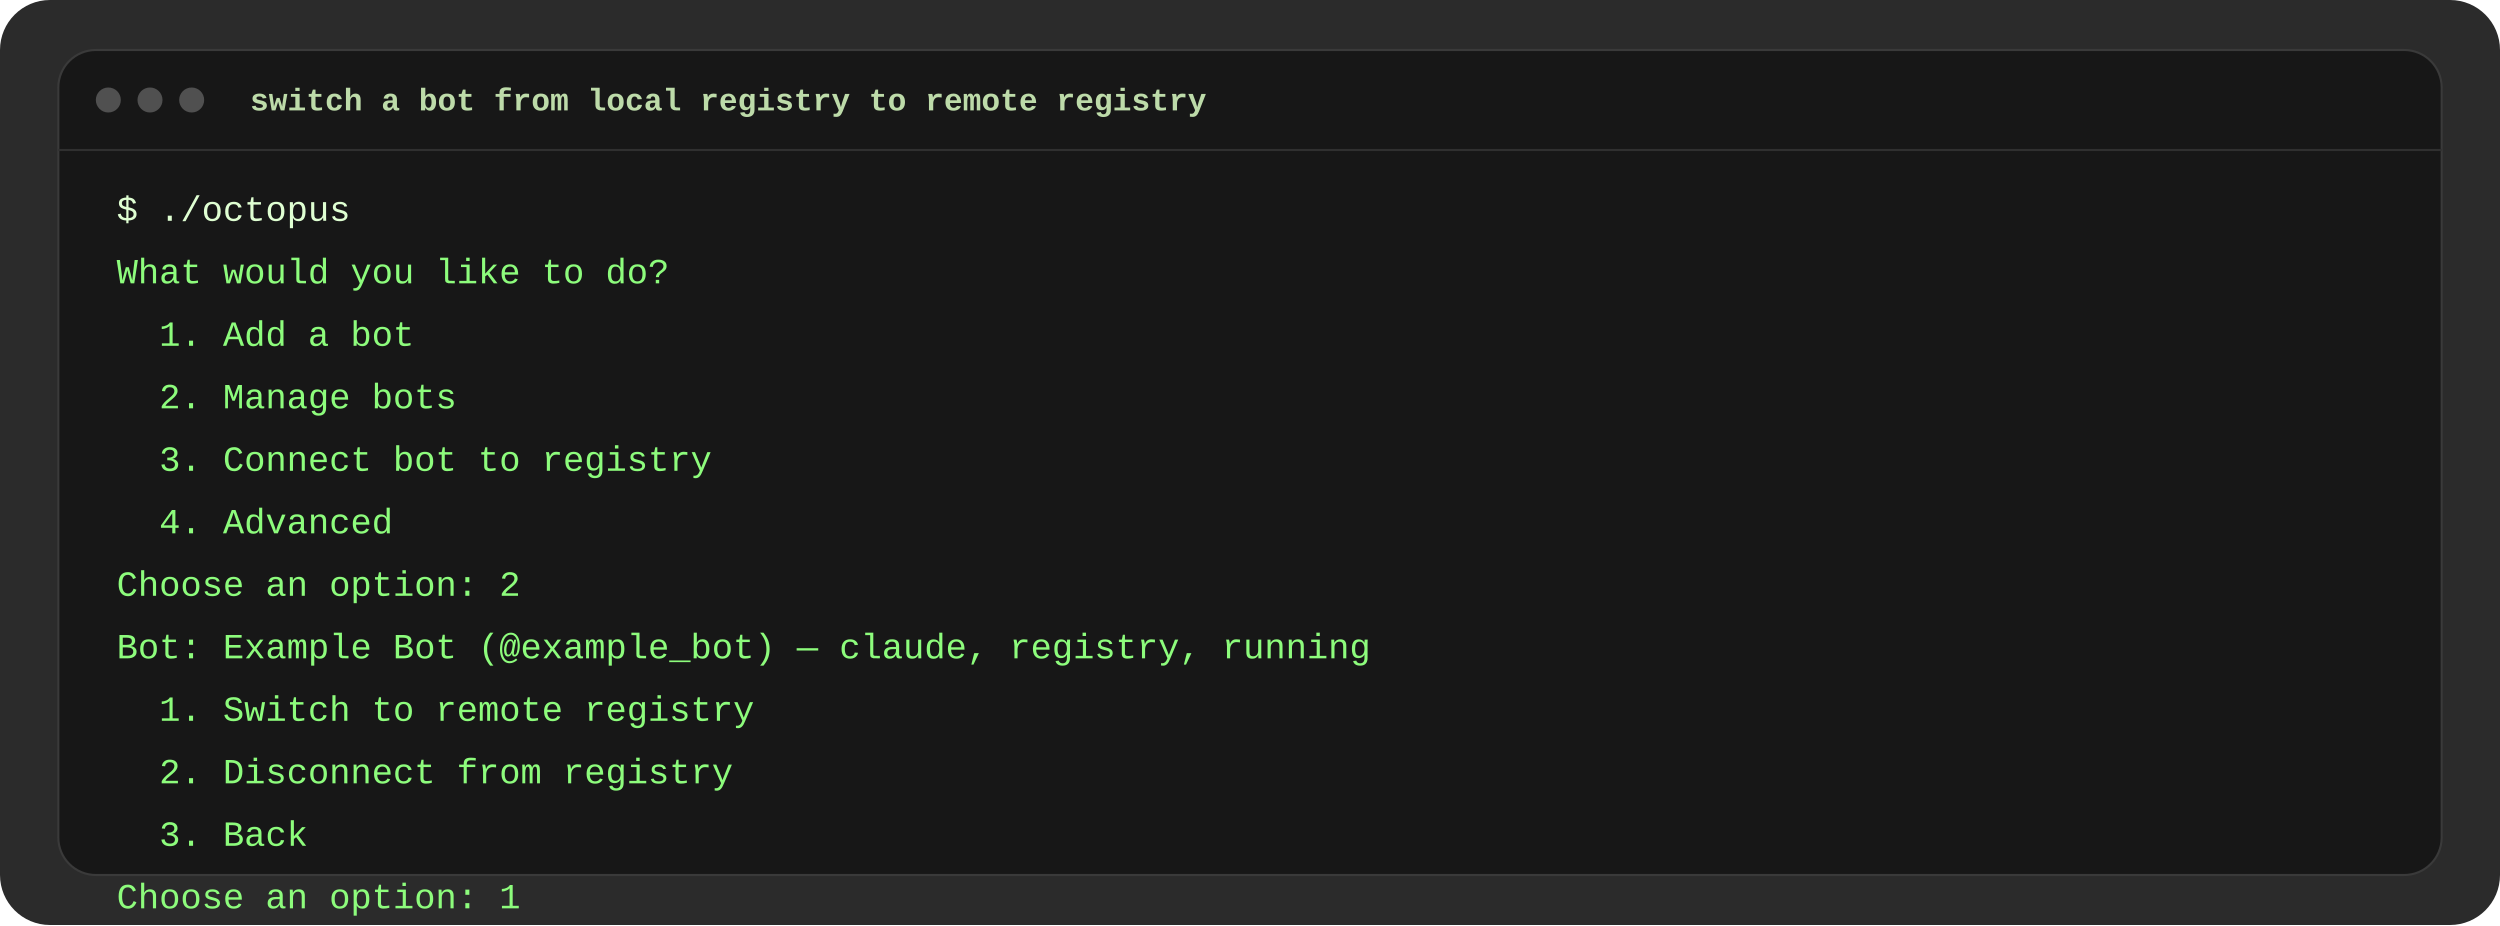
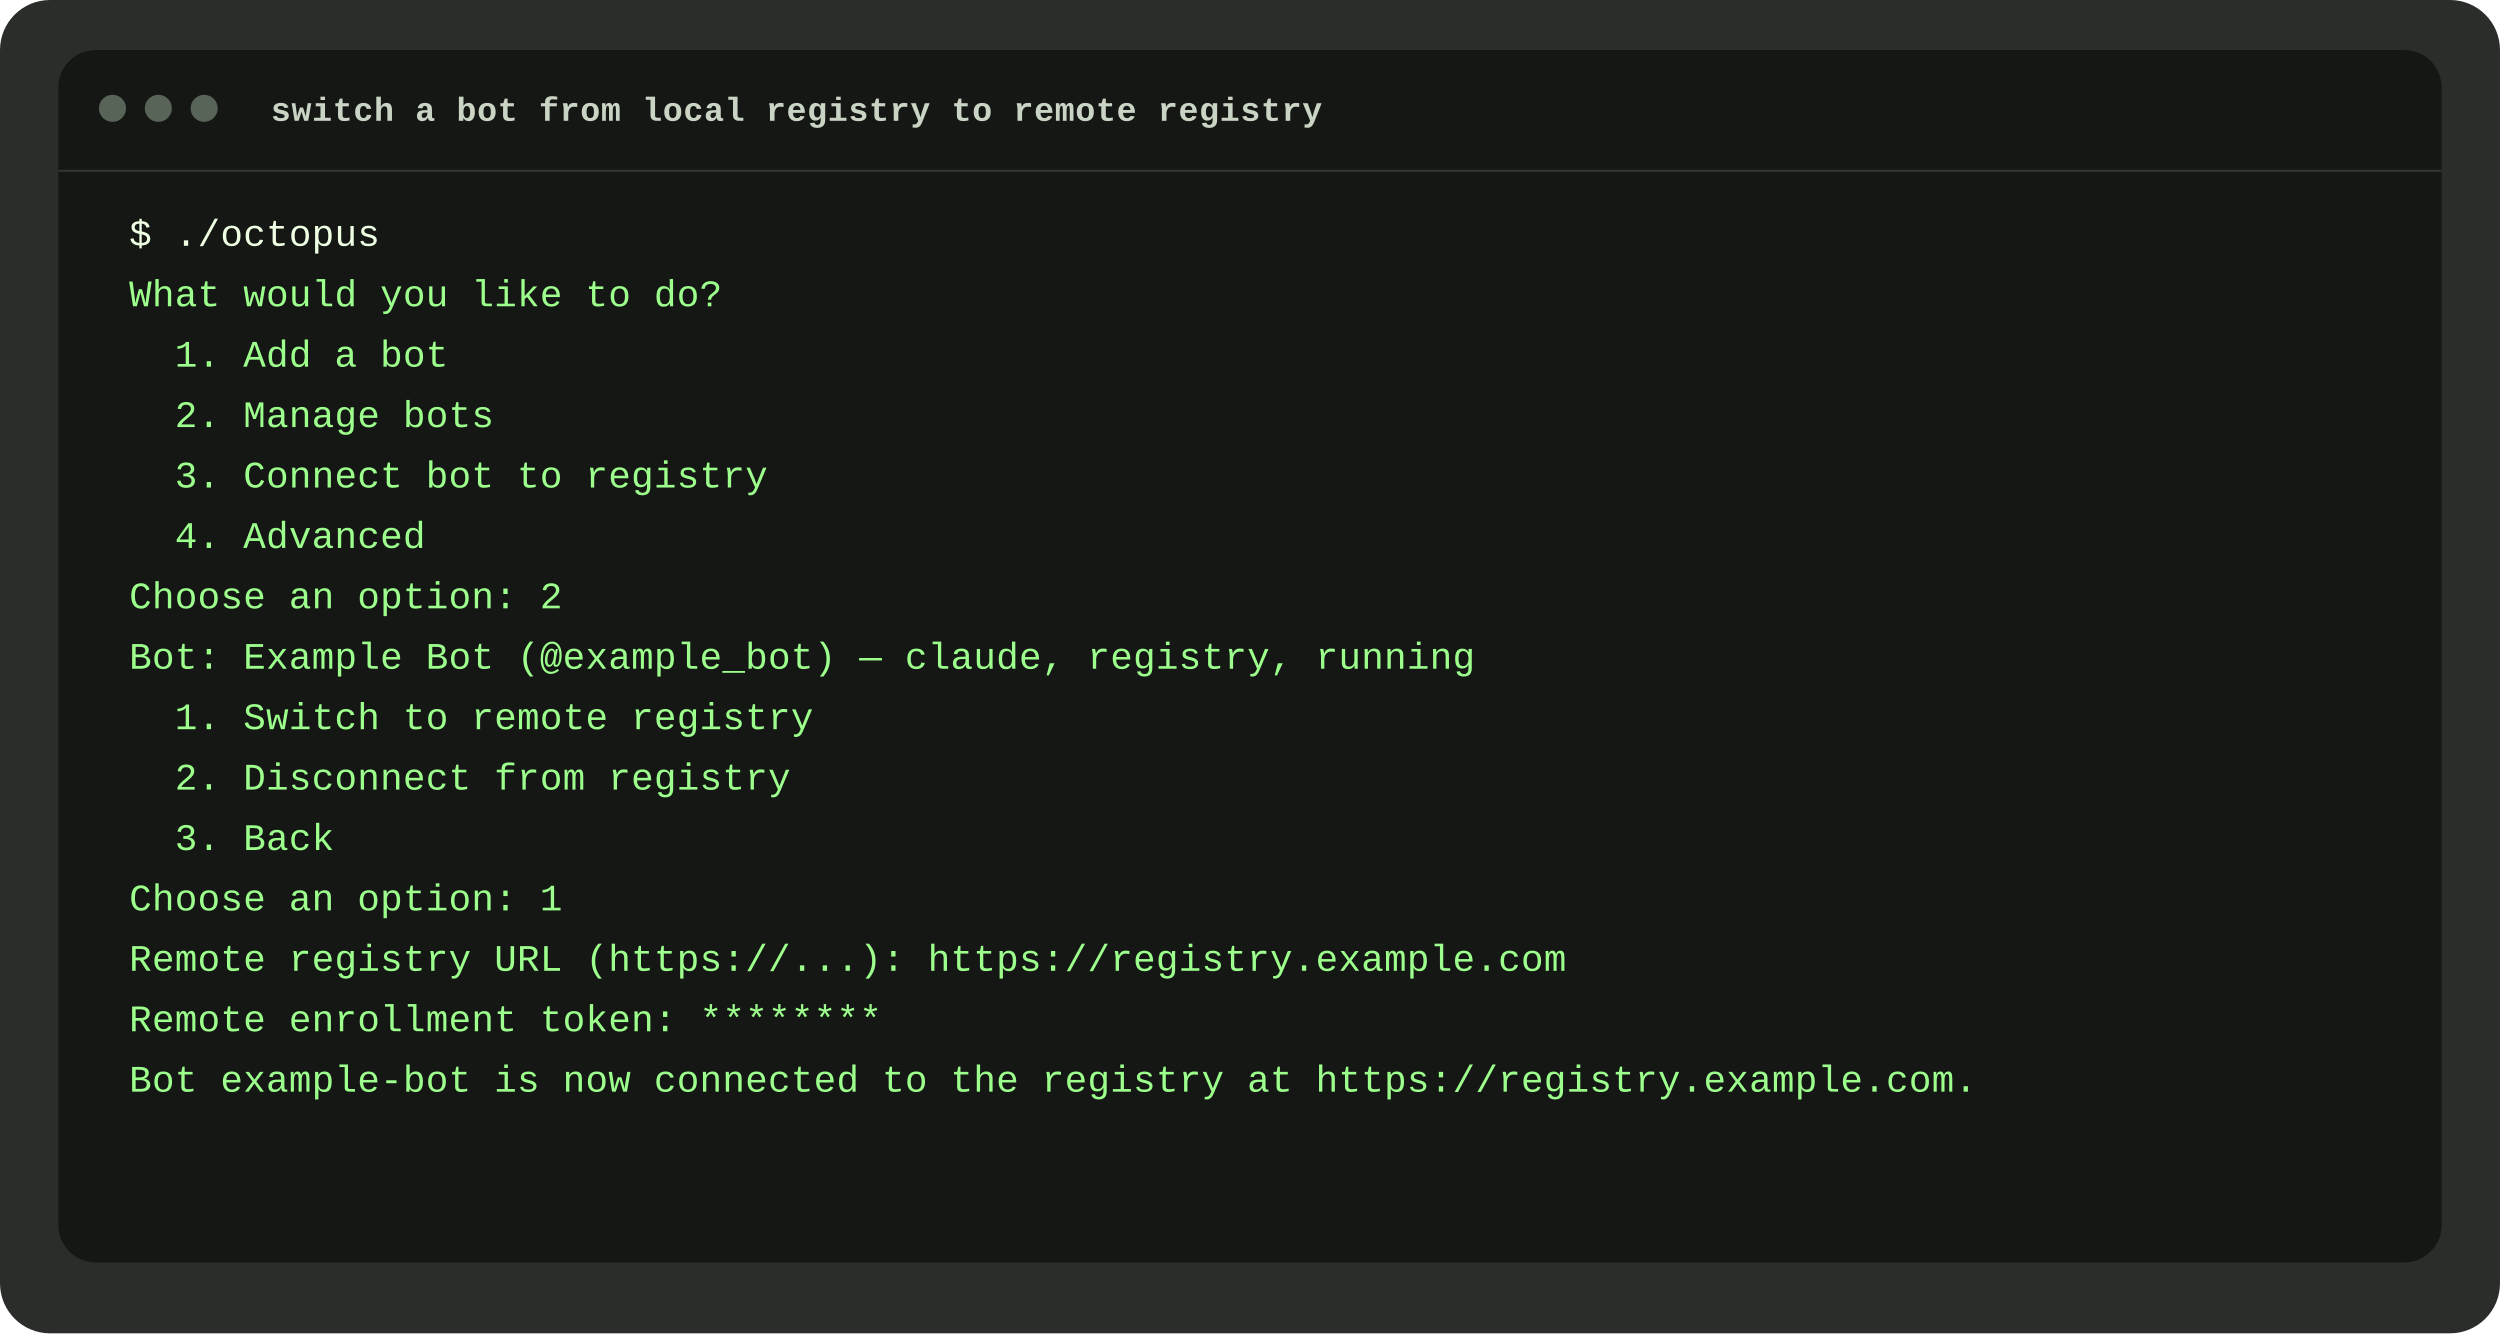
- <svg xmlns="http://www.w3.org/2000/svg" width="1200" height="444" viewBox="0 0 1200 444" role="img" aria-labelledby="title desc">
+ <svg xmlns="http://www.w3.org/2000/svg" width="1200" height="640" viewBox="0 0 1200 640" role="img" aria-labelledby="title desc">
  <style>
-     .bg { fill: #2b2b2b; }
-     .panel { fill: #171717; stroke: #3a3a3a; stroke-width: 1; }
-     .rule { stroke: #303030; stroke-width: 1; }
-     .dot { fill: #505050; }
-     .label { fill: #bddba9; font: 600 15px SFMono-Regular, Menlo, Monaco, Consolas, Liberation Mono, monospace; }
-     .line { fill: #8dfc7c; font: 17px SFMono-Regular, Menlo, Monaco, Consolas, Liberation Mono, monospace; }
-     .prompt { fill: #dfffd2; }
+     .bg { fill: #2a2d2a; }
+     .panel { fill: #141714; }
+     .rule { stroke: #2d382d; stroke-width: 1; }
+     .dot { fill: #596459; }
+     .label { fill: #cad4c4; font: 600 16px "Courier New", "Lucida Console", Monaco, monospace; letter-spacing: 0.3px; }
+     .line { fill: #9dff8c; font: 18px "Courier New", "Lucida Console", Monaco, monospace; letter-spacing: 0.15px; }
+     .prompt { fill: #eeffe3; }
  </style>
-   <rect class="bg" x="0" y="0" width="1200" height="444" rx="24" />
+   <rect class="bg" x="0" y="0" width="1200" height="640" rx="24" />
  <g transform="translate(28 24)">
-     <rect class="panel" x="0" y="0" width="1144" height="396" rx="18" />
-     <circle class="dot" cx="24" cy="24" r="6" />
-     <circle class="dot" cx="44" cy="24" r="6" />
-     <circle class="dot" cx="64" cy="24" r="6" />
-     <text class="label" x="92" y="29">switch a bot from local registry to remote registry</text>
-     <line class="rule" x1="0" y1="48" x2="1144" y2="48" />
+     <rect class="panel" x="0" y="0" width="1144" height="582" rx="18" />
+     <circle class="dot" cx="26" cy="28" r="6.5" />
+     <circle class="dot" cx="48" cy="28" r="6.5" />
+     <circle class="dot" cx="70" cy="28" r="6.5" />
+     <text class="label" x="102" y="34">switch a bot from local registry to remote registry</text>
+     <line class="rule" x1="0" y1="58" x2="1144" y2="58" />
    <text class="line" xml:space="preserve">
-       <tspan class="prompt" x="28" y="82">$ ./octopus</tspan>
-       <tspan x="28" dy="30">What would you like to do?</tspan>
-       <tspan x="28" dy="30">  1. Add a bot</tspan>
-       <tspan x="28" dy="30">  2. Manage bots</tspan>
-       <tspan x="28" dy="30">  3. Connect bot to registry</tspan>
-       <tspan x="28" dy="30">  4. Advanced</tspan>
-       <tspan x="28" dy="30">Choose an option: 2</tspan>
-       <tspan x="28" dy="30" />
-       <tspan x="28" dy="30">Bot: Example Bot (@example_bot) — claude, registry, running</tspan>
-       <tspan x="28" dy="30" />
-       <tspan x="28" dy="30">  1. Switch to remote registry</tspan>
-       <tspan x="28" dy="30">  2. Disconnect from registry</tspan>
-       <tspan x="28" dy="30">  3. Back</tspan>
-       <tspan x="28" dy="30">Choose an option: 1</tspan>
-       <tspan x="28" dy="30">Remote registry URL (https://...): https://registry.example.com</tspan>
-       <tspan x="28" dy="30">Remote enrollment token: ********</tspan>
-       <tspan x="28" dy="30">Bot example-bot is now connected to the registry at https://registry.example.com.</tspan>
+       <tspan class="prompt" x="34" y="94">$ ./octopus</tspan>
+       <tspan x="34" dy="29">What would you like to do?</tspan>
+       <tspan x="34" dy="29">  1. Add a bot</tspan>
+       <tspan x="34" dy="29">  2. Manage bots</tspan>
+       <tspan x="34" dy="29">  3. Connect bot to registry</tspan>
+       <tspan x="34" dy="29">  4. Advanced</tspan>
+       <tspan x="34" dy="29">Choose an option: 2</tspan>
+       <tspan x="34" dy="29" />
+       <tspan x="34" dy="29">Bot: Example Bot (@example_bot) — claude, registry, running</tspan>
+       <tspan x="34" dy="29" />
+       <tspan x="34" dy="29">  1. Switch to remote registry</tspan>
+       <tspan x="34" dy="29">  2. Disconnect from registry</tspan>
+       <tspan x="34" dy="29">  3. Back</tspan>
+       <tspan x="34" dy="29">Choose an option: 1</tspan>
+       <tspan x="34" dy="29">Remote registry URL (https://...): https://registry.example.com</tspan>
+       <tspan x="34" dy="29">Remote enrollment token: ********</tspan>
+       <tspan x="34" dy="29">Bot example-bot is now connected to the registry at https://registry.example.com.</tspan>
    </text>
  </g>
</svg>
